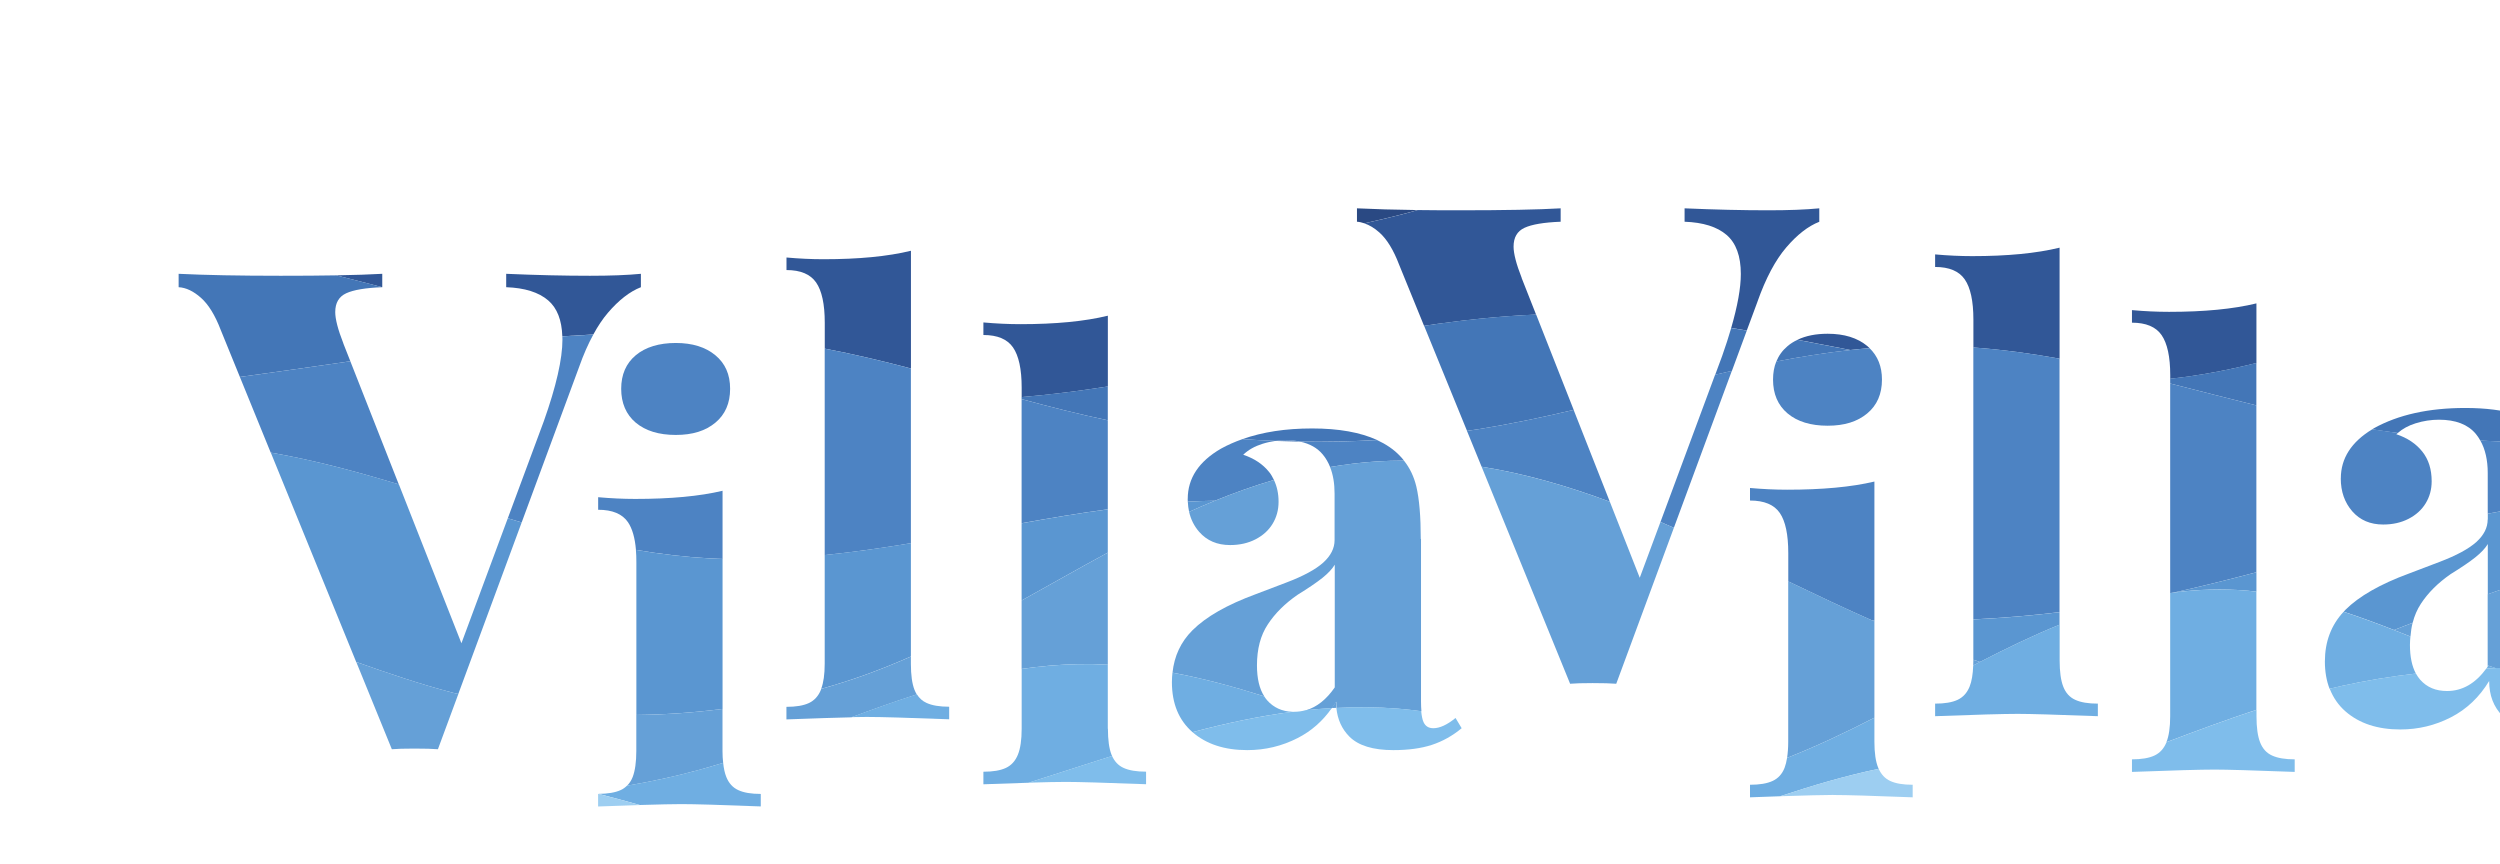
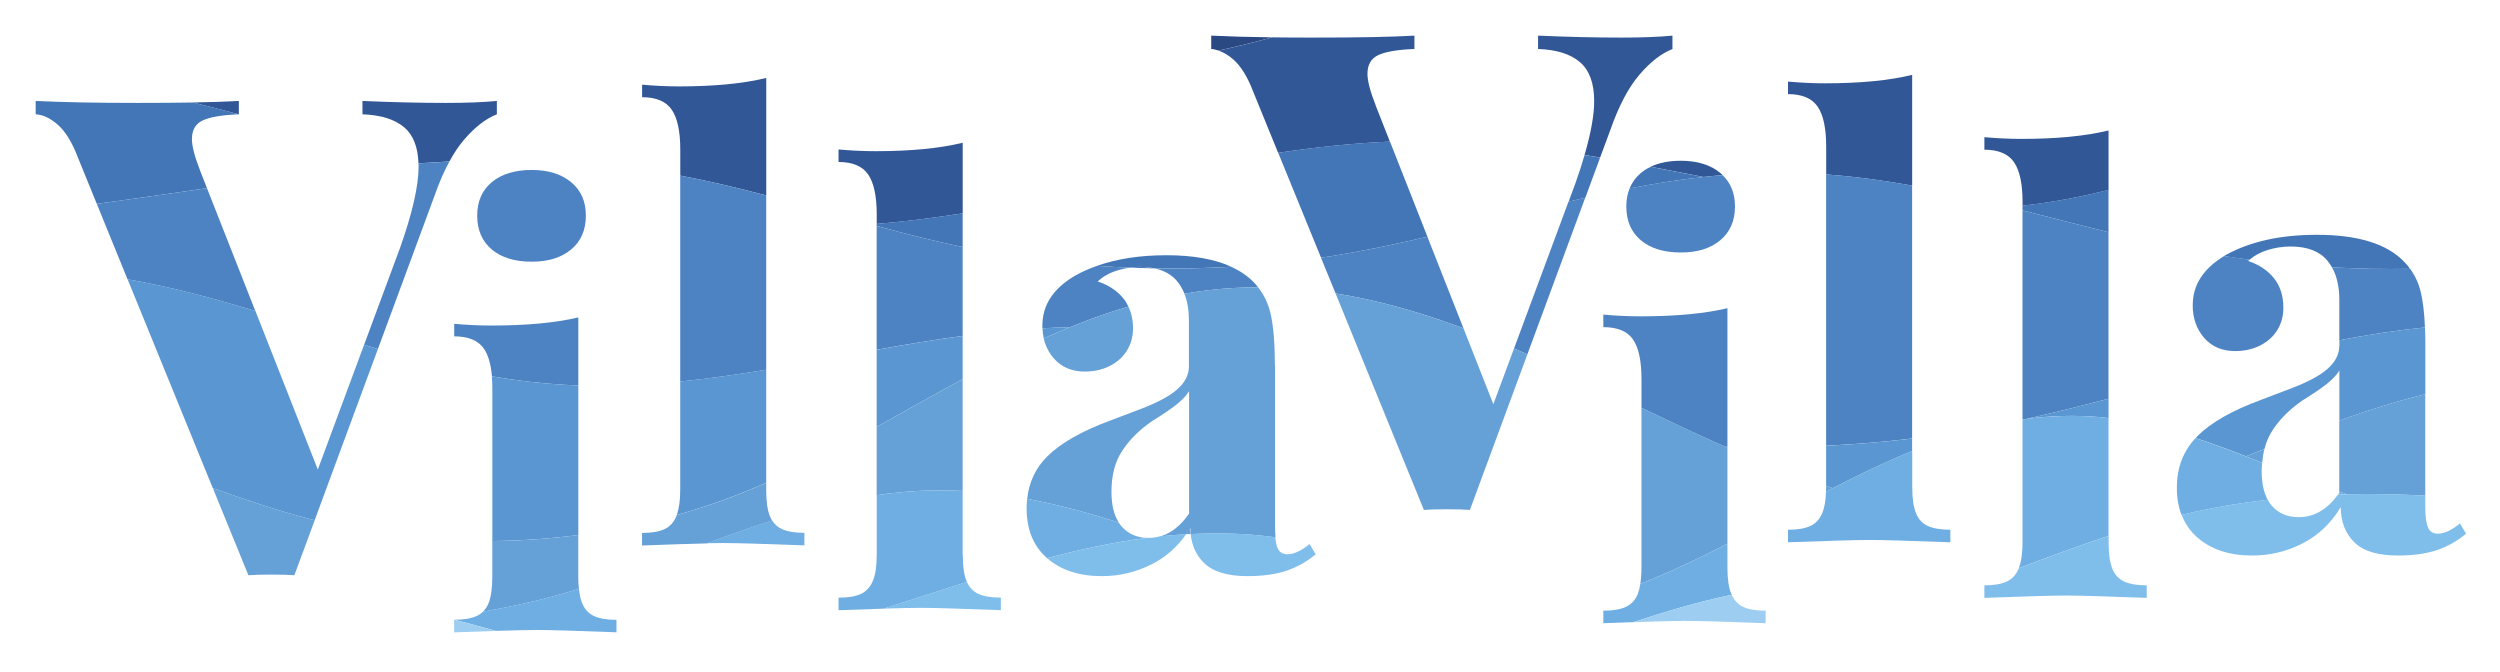
- <svg xmlns="http://www.w3.org/2000/svg" viewBox="-30 -35 420 145" role="img" aria-label="VillaVilla">
+ <svg xmlns="http://www.w3.org/2000/svg" viewBox="-6 -6 421 113" role="img" aria-label="VillaVilla">
  <defs>
    <style>.st0{fill:#7fbdeb}.st1{fill:#2a4983}.st2{fill:#315797}.st3{fill:#9dcef1}.st4{fill:#4376b7}.st5{fill:#6faee2}.st6{fill:#5a96d1}.st7{fill:#65a0d7}.st8{fill:#4d83c3}</style>
  </defs>
  <path class="st4" d="M186.02,38.95c-.58,0-1.16.05-1.74.13,1.38.05,2.77.09,4.16.12-.73-.16-1.53-.24-2.41-.24Z" />
  <path class="st7" d="M193.75,83.95c.25-.01.51-.02.76-.03-.03-.34-.06-.69-.06-1.05-.23.37-.46.73-.71,1.08Z" />
  <path class="st1" d="M208.16.29c-3.9-.05-7.3-.15-10.19-.29v2.25c.41.02.83.13,1.25.27,2.65-.6,5.27-1.22,7.84-1.92.37-.1.74-.21,1.11-.32Z" />
  <path class="st2" d="M284.09,23.49c-.13-.12-.25-.25-.39-.36-1.65-1.37-3.87-2.06-6.65-2.06-1.99,0-3.67.34-5.07,1.01,2.97.56,5.93,1.15,8.89,1.72,1.07-.12,2.14-.22,3.22-.31Z" />
  <path class="st2" d="M34.22,13.25v-2.25c-2.01.12-4.61.2-7.76.26,2.59.64,5.18,1.31,7.75,1.99,0,0,0,0,0,0Z" />
  <path class="st2" d="M72.12,17.56c1.83-2.14,3.68-3.58,5.55-4.31v-2.25c-2.27.22-5.13.33-8.57.33-4.32,0-9.01-.11-14.06-.33v2.25c3.11.11,5.47.85,7.06,2.22,1.5,1.29,2.28,3.31,2.37,6.03,1.74-.12,3.47-.22,5.21-.31.77-1.41,1.58-2.63,2.45-3.64Z" />
  <path class="st2" d="M265.26,15.66c1.39-3.92,3-6.95,4.83-9.09,1.83-2.14,3.68-3.58,5.55-4.31V0c-2.27.22-5.13.33-8.57.33-4.32,0-9.01-.11-14.06-.33v2.25c3.11.11,5.47.85,7.06,2.22,1.59,1.37,2.39,3.56,2.39,6.56,0,2.34-.55,5.37-1.62,9.07.87.14,1.75.28,2.62.43l1.81-4.88Z" />
  <path class="st2" d="M225.65,11.7c-.92-2.34-1.37-4.1-1.37-5.27,0-1.54.61-2.59,1.84-3.16,1.23-.57,3.25-.91,6.07-1.02V0c-3.74.22-9.43.33-17.08.33-2.47,0-4.78-.01-6.94-.04-.37.1-.73.21-1.11.32-2.57.7-5.19,1.32-7.84,1.92.83.28,1.67.77,2.51,1.52,1.26,1.12,2.37,2.92,3.32,5.41l4.19,10.28c6.2-.93,12.47-1.61,18.82-1.89l-2.42-6.14Z" />
  <path class="st2" d="M316,6.61c-3.89.95-8.78,1.42-14.67,1.42-2.03,0-4.11-.1-6.23-.29v2.11c2.36,0,4.02.7,4.98,2.09.96,1.39,1.45,3.64,1.45,6.75v4.69c4.92.36,9.73,1.02,14.48,1.88V6.61Z" />
  <path class="st2" d="M349.07,15.97c-3.89.95-8.78,1.42-14.67,1.42-2.03,0-4.11-.1-6.23-.29v2.11c2.36,0,4.02.7,4.98,2.09.96,1.39,1.45,3.64,1.45,6.75v.59c5.01-.55,9.81-1.48,14.48-2.65v-10.01Z" />
  <path class="st2" d="M156.11,18.04c-3.89.95-8.78,1.42-14.67,1.42-2.03,0-4.11-.1-6.23-.29v2.11c2.36,0,4.02.7,4.98,2.09.96,1.39,1.45,3.64,1.45,6.75v1.59c4.88-.41,9.7-1.03,14.48-1.78v-11.88Z" />
  <path class="st2" d="M123.03,7.13c-3.89.95-8.78,1.42-14.67,1.42-2.03,0-4.11-.1-6.23-.29v2.11c2.36,0,4.02.7,4.98,2.09.96,1.39,1.45,3.64,1.45,6.75v4.36c4.93.94,9.73,2.09,14.48,3.34V7.13Z" />
  <path class="st4" d="M268.42,25.73c4.1-.79,8.24-1.46,12.44-1.92-2.96-.58-5.92-1.16-8.89-1.72-.6.29-1.16.63-1.65,1.05-.86.72-1.49,1.59-1.9,2.6Z" />
  <path class="st4" d="M258.15,27.96c.94-.22,1.87-.44,2.81-.65l2.5-6.77c-.87-.15-1.74-.29-2.62-.43-.42,1.45-.92,3-1.51,4.67l-1.18,3.19Z" />
  <path class="st4" d="M218.47,37.09c5.39-.87,10.68-1.99,15.91-3.23l-6.31-16.02c-6.36.27-12.62.96-18.82,1.89l7.21,17.66c.67-.1,1.34-.19,2.01-.3Z" />
  <path class="st4" d="M156.11,35.61v-5.69c-4.78.75-9.6,1.37-14.48,1.78v.35c4.75,1.3,9.55,2.52,14.48,3.56Z" />
  <path class="st4" d="M186.02,38.95c.88,0,1.68.09,2.41.24,4.31.07,8.63-.02,12.92-.27-2.8-1.28-6.42-1.94-10.91-1.94s-8.33.6-11.7,1.79c1.84.13,3.69.23,5.54.3.58-.08,1.16-.13,1.74-.13Z" />
  <path class="st4" d="M384.15,33.54c-6.12,0-11.22,1.13-15.31,3.39-.11.06-.2.13-.31.2,1.43.22,2.86.43,4.3.61.81-.71,1.8-1.25,2.98-1.62,1.31-.41,2.62-.61,3.93-.61,2.81,0,4.88.8,6.21,2.4.28.34.53.72.75,1.11,4.38.24,8.78.33,13.16.25-.31-.43-.65-.84-1.03-1.22-2.91-3.01-7.8-4.51-14.67-4.51Z" />
  <path class="st4" d="M349.07,33.11v-7.14c-4.66,1.18-9.46,2.11-14.48,2.65v.81c4.82,1.22,9.63,2.49,14.48,3.68Z" />
  <path class="st4" d="M27.69,22.7c-.92-2.34-1.37-4.1-1.37-5.27,0-1.54.61-2.59,1.84-3.16,1.23-.57,3.25-.91,6.07-1.02-2.58-.69-5.16-1.35-7.75-1.99-2.7.05-5.79.07-9.33.07-6.92,0-12.63-.11-17.14-.33v2.25c1.25.07,2.5.67,3.76,1.79,1.26,1.12,2.37,2.92,3.32,5.41l3.21,7.88c6.19-.84,12.38-1.75,18.56-2.64l-1.18-2.99Z" />
  <path class="st8" d="M61.36,35.77l-6.05,16.3c.78.23,1.55.47,2.33.7l9.65-26.12c.73-2.07,1.53-3.88,2.39-5.45-1.73.09-3.47.19-5.21.31,0,.18.02.35.02.53,0,3.26-1.04,7.84-3.13,13.73Z" />
  <path class="st8" d="M349.07,61.14v-28.03c-4.85-1.19-9.66-2.46-14.48-3.68v35.21c.18-.03.36-.06.54-.08,4.68-1.03,9.32-2.2,13.94-3.42Z" />
  <path class="st8" d="M28.86,25.69c-6.18.89-12.37,1.8-18.56,2.64l5.18,12.71c7.45,1.3,14.54,3.23,21.52,5.34l-8.14-20.68Z" />
  <path class="st8" d="M251.21,53.67l9.74-26.37c-.94.21-1.87.43-2.81.65l-9.18,24.74c.75.32,1.5.65,2.25.98Z" />
  <path class="st8" d="M363.25,45.36c0,2.23.65,4.07,1.94,5.55,1.29,1.47,3.02,2.21,5.18,2.21,1.6,0,3.03-.32,4.27-.96,1.24-.64,2.2-1.5,2.87-2.6.67-1.1,1.01-2.33,1.01-3.71,0-2-.52-3.66-1.57-4.98-1.05-1.32-2.5-2.3-4.37-2.92.08-.08.17-.14.26-.22-1.44-.19-2.87-.39-4.3-.61-3.51,2.13-5.28,4.88-5.28,8.24Z" />
  <path class="st8" d="M169.53,48.81c0,.16.01.31.02.47,1.52-.08,3.03-.14,4.56-.16,3.24-1.32,6.54-2.5,9.91-3.49-.22-.46-.47-.91-.79-1.31-1.05-1.32-2.5-2.3-4.37-2.92.85-.82,1.93-1.43,3.24-1.84.73-.23,1.45-.38,2.18-.49-1.85-.07-3.7-.17-5.54-.3-1.28.45-2.49.98-3.61,1.6-3.73,2.16-5.59,4.97-5.59,8.44Z" />
  <path class="st8" d="M188.43,39.2c1.61.34,2.89,1.06,3.8,2.16.51.61.91,1.31,1.23,2.1,2.58-.44,5.2-.77,7.89-.94,1.52-.1,3.02-.13,4.52-.14-.24-.3-.48-.6-.76-.87-1.01-1.04-2.27-1.89-3.76-2.58-4.29.24-8.61.34-12.92.27Z" />
  <path class="st8" d="M156.11,35.61c-4.92-1.04-9.73-2.26-14.48-3.56v20.85c4.81-.87,9.63-1.68,14.48-2.34v-14.96Z" />
  <path class="st8" d="M91.39,58.9v-11.45c-3.86.92-8.75,1.37-14.67,1.37-2.03,0-4.11-.1-6.23-.29v2.11c2.39,0,4.06.7,5.01,2.09.72,1.06,1.17,2.61,1.34,4.65,4.02.69,8.13,1.19,12.37,1.43.73.04,1.46.07,2.19.09Z" />
  <path class="st8" d="M240.45,49.29l-6.08-15.43c-5.23,1.24-10.52,2.36-15.91,3.23-.67.11-1.34.2-2.01.3l2.46,6.02c7.35,1.17,14.5,3.26,21.54,5.88Z" />
  <path class="st8" d="M268.42,25.73c-.37.9-.55,1.91-.55,3.04,0,2.42.82,4.32,2.45,5.69s3.88,2.06,6.72,2.06,5-.69,6.65-2.06c1.65-1.37,2.48-3.27,2.48-5.69,0-2.19-.7-3.94-2.09-5.28-1.08.09-2.15.19-3.22.31-4.2.46-8.34,1.13-12.44,1.92Z" />
  <path class="st8" d="M123.03,56.26v-29.35c-4.74-1.25-9.55-2.4-14.48-3.34v34.68c4.85-.49,9.67-1.19,14.48-1.99Z" />
  <path class="st8" d="M76.81,36.01c1.64,1.37,3.88,2.06,6.72,2.06s5-.69,6.65-2.06c1.65-1.37,2.48-3.27,2.48-5.69s-.83-4.27-2.48-5.64c-1.65-1.37-3.87-2.06-6.65-2.06s-5.09.69-6.72,2.06c-1.64,1.37-2.45,3.26-2.45,5.64s.82,4.32,2.45,5.69Z" />
  <path class="st8" d="M316,67.84V25.25c-4.74-.86-9.56-1.52-14.48-1.88v45.69c4.86-.24,9.7-.64,14.48-1.22Z" />
  <path class="st8" d="M386.7,39.01c.82,1.46,1.24,3.28,1.24,5.46v6.83c4.76-.92,9.56-1.67,14.42-2.16-.1-2.38-.32-4.34-.68-5.85-.36-1.53-.97-2.87-1.82-4.03-4.38.08-8.78-.01-13.16-.25Z" />
  <path class="st8" d="M284.9,69.24v-23.34c-3.86.92-8.75,1.37-14.67,1.37-2.03,0-4.11-.1-6.23-.29v2.11c2.39,0,4.06.7,5.01,2.09.95,1.39,1.42,3.64,1.42,6.75v4.75c4.68,2.25,9.37,4.48,14.09,6.56.13,0,.26,0,.39,0Z" />
  <path class="st6" d="M174.11,49.12c-1.52.02-3.04.08-4.56.16.03.6.1,1.17.22,1.71,1.44-.65,2.88-1.28,4.34-1.87Z" />
  <path class="st6" d="M107.96,80.73c2.56-.72,5.08-1.52,7.56-2.42,2.54-.92,5.04-1.94,7.51-3.02v-19.04c-4.81.8-9.63,1.5-14.48,1.99v18.27c0,1.78-.2,3.18-.59,4.21Z" />
  <path class="st6" d="M156.11,57.84v-7.27c-4.84.65-9.66,1.47-14.48,2.34v12.97c4.84-2.68,9.64-5.42,14.48-8.04Z" />
  <path class="st6" d="M91.39,58.9c-.73-.03-1.46-.05-2.19-.09-4.25-.24-8.36-.74-12.37-1.43.06.65.08,1.35.08,2.09v25.64c4.85-.05,9.69-.39,14.48-1.01v-25.2Z" />
  <path class="st6" d="M46.99,81.6l10.65-28.83c-.78-.23-1.56-.46-2.33-.7l-7.79,21-10.51-26.7c-6.98-2.11-14.07-4.03-21.52-5.34l14.35,35.18c5.35,1.9,10.73,3.73,16.2,5.16.31.08.63.15.95.23Z" />
  <path class="st6" d="M335.14,64.56c4.06-.55,8.22-.69,12.52-.32.48.04.95.11,1.42.16v-3.26c-4.62,1.22-9.26,2.39-13.94,3.42Z" />
  <path class="st6" d="M387.93,52.28c0,1.37-.64,2.63-1.91,3.78-1.28,1.15-3.35,2.27-6.23,3.36-2.88,1.1-4.58,1.74-5.1,1.94-4.81,1.77-8.36,3.8-10.65,6.08-.11.11-.2.22-.3.33,2.85.94,5.66,1.98,8.46,3.07,1.04-.4,2.08-.81,3.13-1.22.3-1.18.76-2.24,1.38-3.19,1.21-1.85,2.88-3.51,5-4.98,1.8-1.11,3.18-2.05,4.15-2.82.96-.77,1.66-1.51,2.09-2.23v8.43c4.76-1.71,9.57-3.25,14.48-4.44v-8.31c0-1.05-.02-2.02-.06-2.94-4.86.49-9.66,1.24-14.42,2.16v.97Z" />
  <path class="st6" d="M302.63,76.21c4.42-2.28,8.86-4.42,13.37-6.26v-2.1c-4.77.58-9.61.98-14.48,1.22v6.77c.37.12.73.25,1.1.37Z" />
  <path class="st6" d="M284.9,69.4v-.16c-.13,0-.26,0-.39,0,.13.06.26.11.39.17Z" />
  <path class="st7" d="M375.32,69.63c-1.04.41-2.08.81-3.13,1.22.92.36,1.85.72,2.77,1.09.07-.81.17-1.58.36-2.3Z" />
  <path class="st7" d="M389.27,77.24h0c4.37-.1,8.75,0,13.14.23v-17.08c-4.91,1.19-9.72,2.73-14.48,4.44v11.96c.45.15.89.31,1.34.46Z" />
  <path class="st7" d="M91.49,93.16c-.07-.61-.11-1.26-.11-1.99v-7.07c-4.79.62-9.63.97-14.48,1.01v6.06c0,1.87-.21,3.32-.61,4.37-.23.59-.55,1.07-.95,1.46,4.07-.69,8.1-1.56,12.04-2.64,1.38-.38,2.75-.78,4.11-1.2Z" />
  <path class="st7" d="M270.23,92.32c4.99-1.96,9.86-4.28,14.67-6.75v-16.18c-.13-.06-.26-.11-.39-.17-4.72-2.08-9.4-4.31-14.09-6.56v26.95c0,1.03-.07,1.92-.19,2.7Z" />
  <path class="st7" d="M171.47,54.36c1.29,1.47,3.02,2.21,5.18,2.21,1.6,0,3.03-.32,4.27-.96,1.24-.64,2.2-1.5,2.87-2.6.67-1.1,1.01-2.33,1.01-3.71s-.27-2.6-.78-3.67c-3.37.99-6.67,2.17-9.91,3.49-1.46.59-2.9,1.22-4.34,1.87.29,1.28.86,2.41,1.7,3.37Z" />
  <path class="st7" d="M156.11,76.67v-18.83c-4.83,2.62-9.63,5.36-14.48,8.04v11.5c3.16-.46,6.36-.75,9.62-.8,1.63-.03,3.25,0,4.85.09Z" />
  <path class="st7" d="M301.52,75.84v.16c0,.28-.01.53-.02.8.38-.2.75-.39,1.13-.59-.37-.12-.74-.25-1.1-.37Z" />
  <path class="st7" d="M39.61,90.76c1.79,0,3.11.04,3.96.11l3.43-9.27c-.32-.08-.63-.15-.95-.23-5.47-1.43-10.85-3.27-16.2-5.16l5.98,14.66c.8-.07,2.07-.11,3.79-.11Z" />
  <path class="st7" d="M208.69,55.54c0-3.76-.25-6.69-.74-8.78-.4-1.68-1.1-3.14-2.09-4.38-1.5,0-3,.04-4.52.14-2.69.17-5.31.5-7.89.94.51,1.27.76,2.76.76,4.48v7.8c0,1.37-.64,2.63-1.91,3.78-1.28,1.15-3.35,2.27-6.23,3.36-2.88,1.1-4.58,1.74-5.1,1.94-4.81,1.77-8.36,3.79-10.65,6.08-1.94,1.94-3.04,4.31-3.34,7.11,5.21.97,10.33,2.37,15.42,3.98-.82-1.27-1.23-3-1.23-5.2,0-2.75.6-5.05,1.82-6.89,1.21-1.85,2.88-3.51,5.01-4.98,1.8-1.11,3.18-2.05,4.15-2.82.96-.77,1.66-1.51,2.09-2.23v20.61c-1.4,2.03-3.01,3.31-4.83,3.84,1.45-.16,2.91-.27,4.37-.35.24-.35.48-.71.71-1.08,0,.36.02.71.06,1.05,3.42-.17,6.86-.16,10.35.12,1.31.11,2.61.26,3.9.43-.04-.47-.07-.99-.07-1.6v-27.33Z" />
  <path class="st7" d="M245.48,62.07l-5.03-12.78c-7.04-2.61-14.19-4.7-21.54-5.88l14.87,36.46c.8-.07,2.07-.11,3.79-.11s3.11.04,3.96.11l9.68-26.2c-.75-.33-1.5-.65-2.25-.98l-3.48,9.37Z" />
  <path class="st7" d="M123.03,76.52v-1.22c-2.47,1.08-4.96,2.1-7.51,3.02-2.47.9-5,1.69-7.56,2.42-.02.05-.03.11-.05.16-.43,1.05-1.1,1.78-2.01,2.21-.92.43-2.18.64-3.78.64v2.11c4.71-.18,8.32-.29,10.91-.35,3.65-1.35,7.31-2.66,10.99-3.84-.14-.23-.27-.49-.38-.76-.41-1.05-.61-2.5-.61-4.37Z" />
  <path class="st5" d="M156.11,87.43v-10.76c-1.61-.09-3.23-.12-4.85-.09-3.26.05-6.47.34-9.62.8v10.05c0,1.86-.21,3.32-.64,4.37-.43,1.05-1.1,1.78-2.01,2.21-.92.43-2.18.64-3.78.64v2.11c2.96-.11,5.47-.2,7.59-.26,4.69-1.48,9.36-3.02,14.03-4.5-.03-.07-.07-.12-.09-.19-.41-1.05-.61-2.5-.61-4.37Z" />
  <path class="st5" d="M97.81,100.49v-2.11c-1.6,0-2.86-.21-3.78-.64-.92-.42-1.59-1.16-2.01-2.21-.26-.64-.43-1.44-.53-2.38-1.36.42-2.73.82-4.11,1.2-3.94,1.08-7.97,1.95-12.04,2.64-.31.3-.65.56-1.06.74-.92.42-2.17.63-3.74.64,2.32.59,4.64,1.22,6.95,1.87,3.32-.1,5.64-.15,6.97-.15,2.22,0,6.67.13,13.35.39Z" />
  <path class="st5" d="M116.01,85.45c2.03,0,6.51.13,13.45.39v-2.11c-1.6,0-2.87-.21-3.8-.64-.69-.31-1.23-.8-1.63-1.45-3.69,1.18-7.34,2.49-10.99,3.84,1.22-.03,2.23-.04,2.98-.04Z" />
  <path class="st5" d="M182.88,82.65c-.18-.2-.34-.43-.49-.66-5.08-1.62-10.21-3.01-15.42-3.98-.05.51-.09,1.03-.09,1.58,0,3.6,1.15,6.4,3.46,8.41,5.55-1.47,11.13-2.68,16.78-3.42-1.74-.06-3.15-.7-4.24-1.93Z" />
  <path class="st5" d="M301.5,76.79c-.05,1.48-.25,2.68-.61,3.57-.43,1.05-1.1,1.78-2.01,2.21-.92.43-2.18.64-3.78.64v2.11c6.94-.26,11.56-.39,13.89-.39,2.03,0,6.51.13,13.45.39v-2.11c-1.6,0-2.87-.21-3.8-.64-.93-.42-1.6-1.16-2.01-2.21-.41-1.05-.61-2.5-.61-4.37v-6.06c-4.51,1.84-8.95,3.99-13.37,6.26-.38.19-.75.39-1.13.59Z" />
  <path class="st5" d="M284.9,89.62v-4.05c-4.81,2.47-9.68,4.79-14.67,6.75-.1.63-.24,1.2-.42,1.67-.41,1.05-1.08,1.78-2.01,2.21-.93.43-2.2.64-3.8.64v2.11c1.86-.07,3.54-.13,5.06-.18,5.39-1.78,10.93-3.43,16.57-4.61-.03-.06-.06-.11-.09-.17-.43-1.05-.64-2.5-.64-4.37Z" />
  <path class="st5" d="M333.97,89.68c5-1.89,10.02-3.75,15.1-5.43v-19.85c-.47-.05-.94-.12-1.42-.16-4.3-.37-8.46-.22-12.52.32-.18.02-.36.06-.54.08v20.71c0,1.84-.21,3.28-.63,4.33Z" />
  <path class="st5" d="M361.39,80.71c.7-.17,1.41-.34,2.11-.49,4.1-.91,8.23-1.58,12.37-2.06-.66-1.22-1-2.83-1-4.82,0-.49.04-.94.08-1.4-.92-.36-1.84-.73-2.77-1.09-2.8-1.09-5.61-2.13-8.46-3.07-2.08,2.24-3.14,5.02-3.14,8.36,0,1.71.27,3.23.79,4.58Z" />
  <path class="st5" d="M387.72,77.29c.52-.02,1.03-.04,1.55-.05-.45-.14-.89-.31-1.34-.46v.23c-.07.1-.14.18-.21.28Z" />
  <path class="st0" d="M389.27,77.24h0c-.52.01-1.03.03-1.55.05-1.86,2.55-4.06,3.8-6.62,3.8-1.86,0-3.36-.6-4.51-1.9-.27-.31-.51-.66-.72-1.04-4.15.48-8.27,1.16-12.37,2.06-.71.16-1.41.33-2.11.49.58,1.49,1.46,2.78,2.67,3.83,2.31,2.01,5.37,3.02,9.2,3.02,3.01,0,5.84-.68,8.49-2.04,2.65-1.36,4.79-3.39,6.43-6.11,0,2.42.75,4.38,2.26,5.89,1.5,1.51,3.96,2.26,7.36,2.26,2.52,0,4.68-.29,6.48-.88,1.8-.59,3.47-1.52,5.01-2.8l-1.03-1.72c-1.41,1.15-2.65,1.72-3.73,1.72-.79,0-1.33-.33-1.64-1.01-.31-.67-.47-1.82-.47-3.46v-1.94c-4.39-.24-8.77-.33-13.14-.23Z" />
  <path class="st0" d="M333.96,89.72c-.43,1.05-1.1,1.78-2.01,2.21-.92.43-2.18.64-3.78.64v2.11c6.93-.26,11.56-.39,13.89-.39,2.03,0,6.51.13,13.45.39v-2.11c-1.6,0-2.87-.21-3.8-.64-.93-.42-1.6-1.16-2.01-2.21s-.61-2.5-.61-4.37v-1.1c-5.08,1.67-10.1,3.54-15.1,5.43,0,.01,0,.03-.01.04Z" />
  <path class="st0" d="M149.09,96.36c2.03,0,6.51.13,13.45.39v-2.11c-1.6,0-2.87-.21-3.8-.64-.87-.4-1.5-1.08-1.92-2.01-4.67,1.48-9.34,3.02-14.03,4.5,2.85-.09,4.97-.13,6.3-.13Z" />
  <path class="st0" d="M187.39,84.59c-.09,0-.18,0-.27-.01-5.65.74-11.23,1.95-16.78,3.42,0,0,0,0,0,0,2.31,2.01,5.37,3.02,9.2,3.02,3.01,0,5.84-.68,8.49-2.04,2.29-1.17,4.19-2.85,5.72-5.03-1.46.09-2.92.2-4.37.35-.64.19-1.3.28-1.99.28Z" />
  <path class="st0" d="M194.51,83.92c.19,1.94.92,3.56,2.2,4.84,1.5,1.5,3.96,2.26,7.36,2.26,2.52,0,4.68-.29,6.48-.88,1.8-.59,3.47-1.52,5.01-2.8l-1.03-1.72c-1.41,1.15-2.65,1.72-3.73,1.72-.79,0-1.33-.34-1.64-1.01-.2-.42-.32-1.06-.4-1.86-1.29-.17-2.59-.32-3.9-.43-3.48-.28-6.93-.29-10.35-.12Z" />
  <path class="st3" d="M70.48,98.38v2.11c2.69-.1,5.03-.18,7.01-.24-2.31-.66-4.62-1.28-6.95-1.87-.02,0-.04,0-.06,0Z" />
  <path class="st3" d="M277.98,98.56c2.22,0,6.67.13,13.35.39v-2.11c-1.6,0-2.86-.21-3.78-.64-.86-.4-1.5-1.09-1.93-2.04-5.64,1.18-11.18,2.82-16.57,4.61,4.37-.14,7.35-.22,8.93-.22Z" />
</svg>
